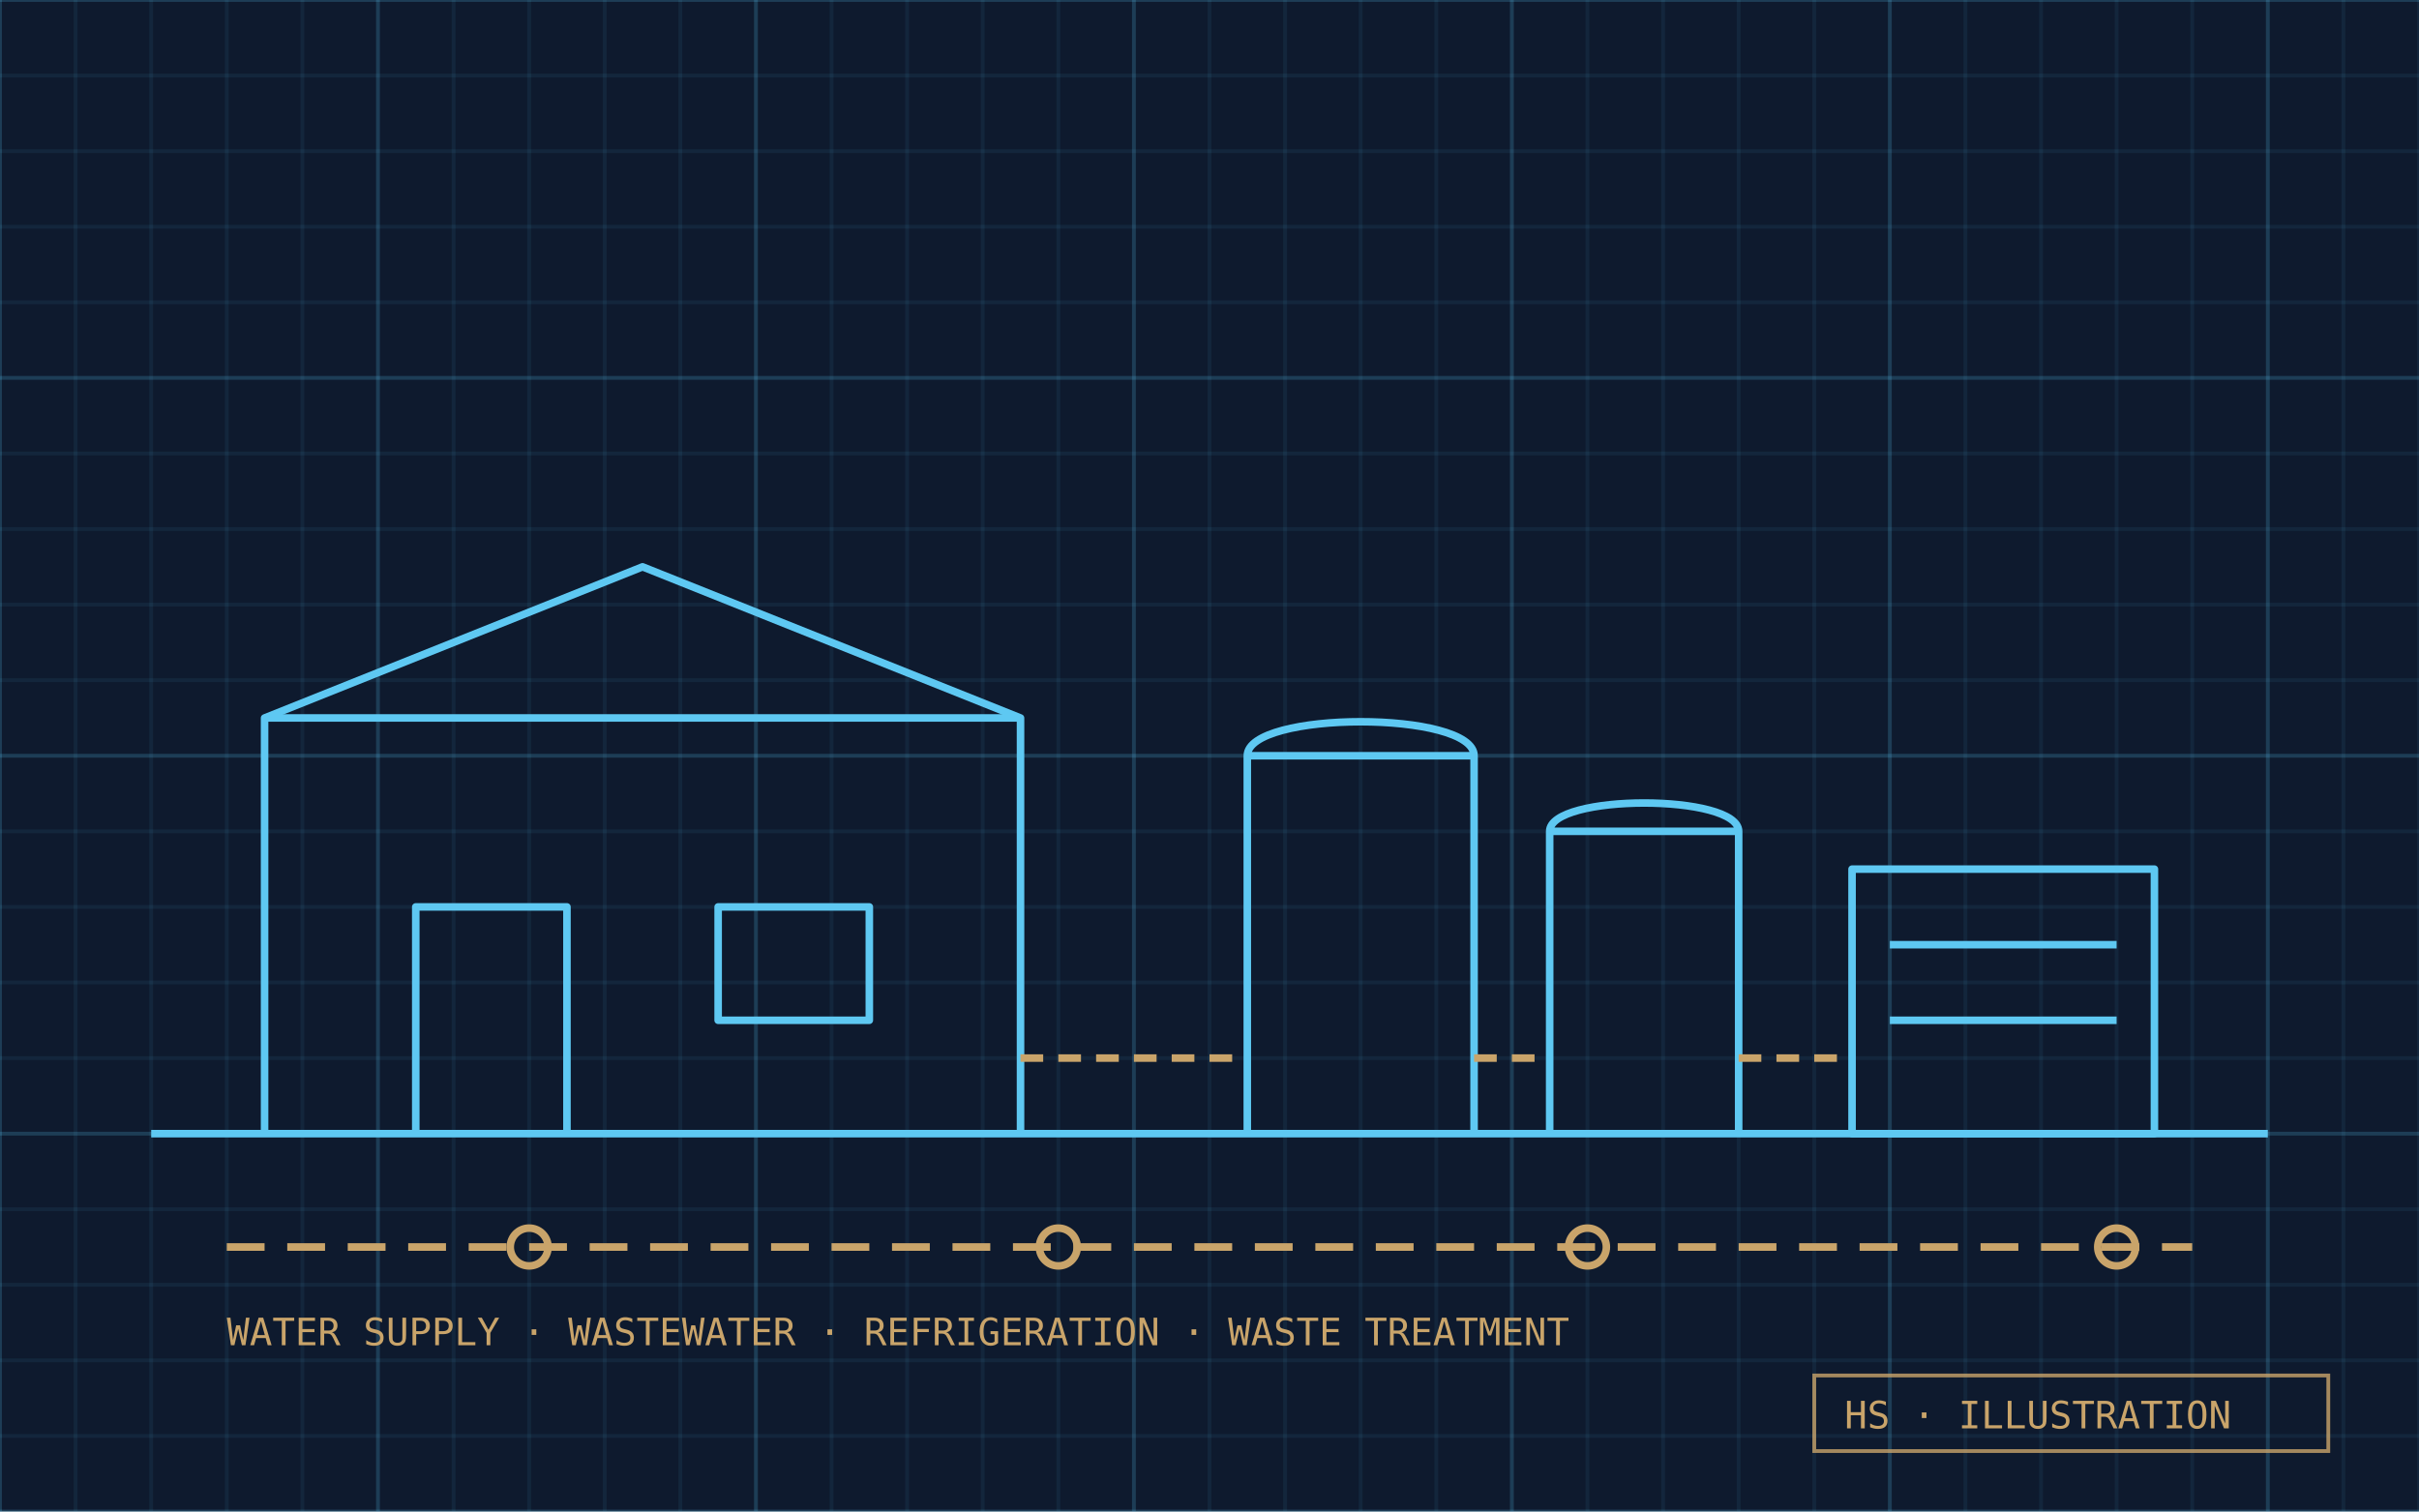
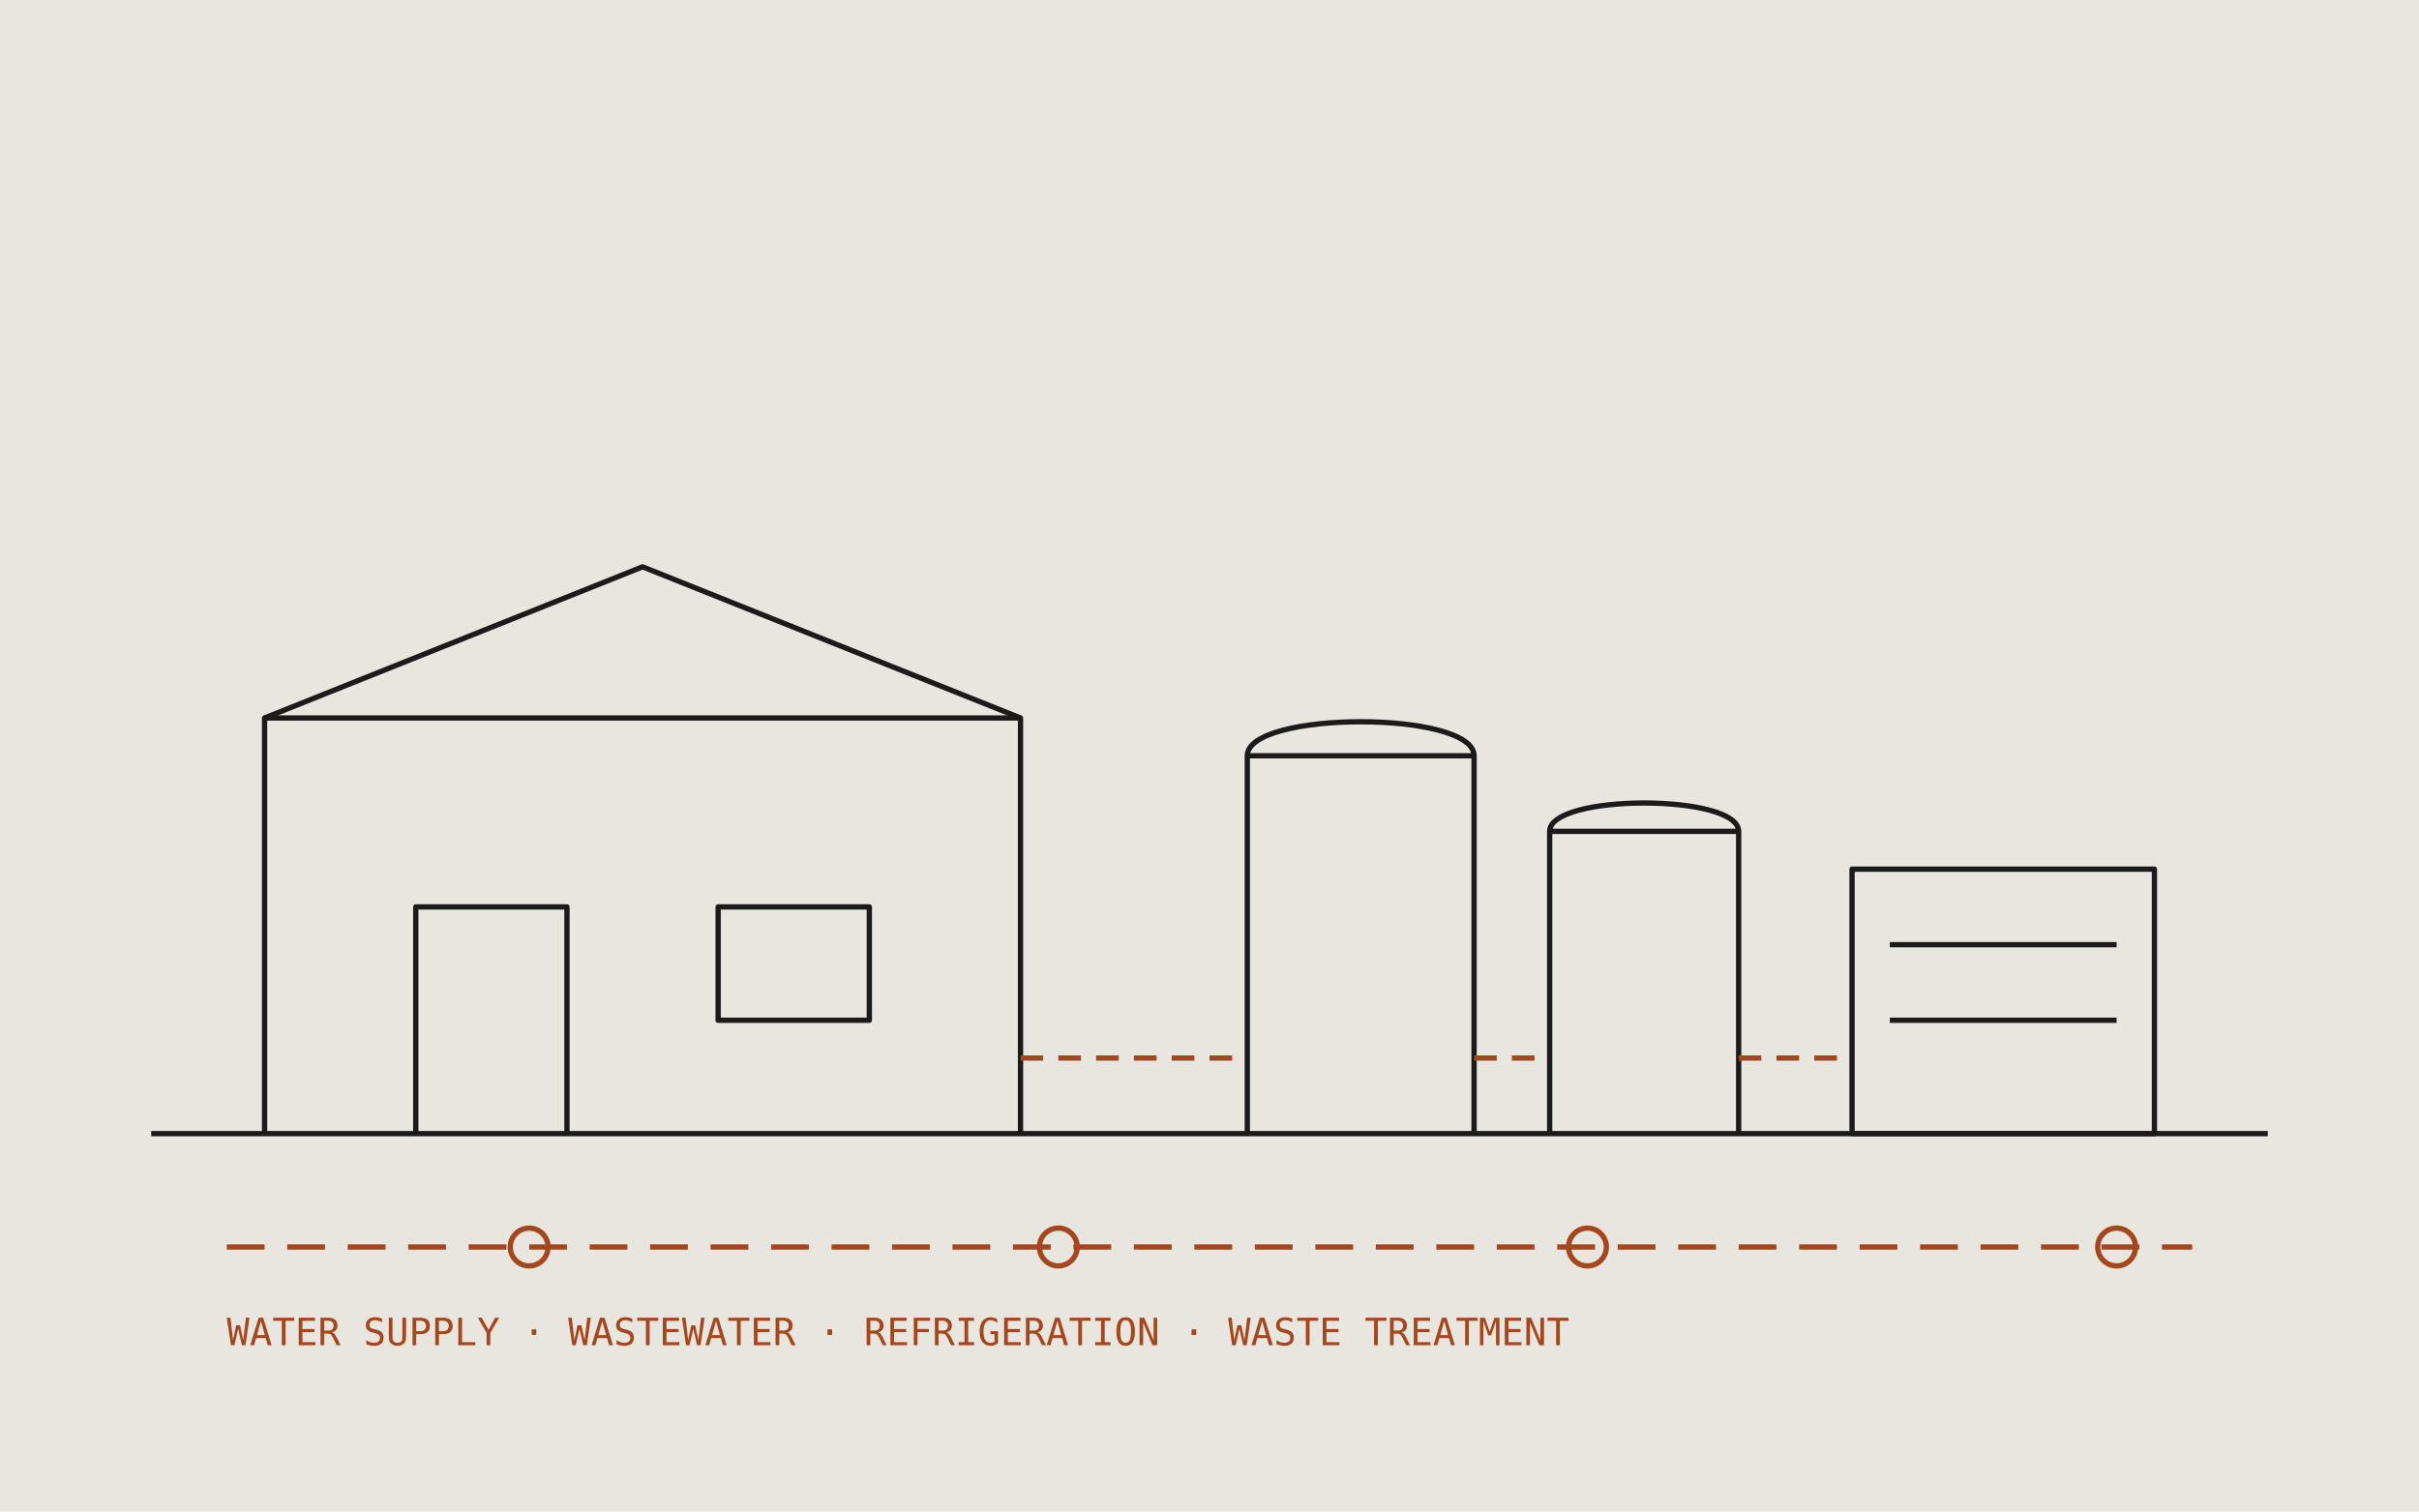
<svg xmlns="http://www.w3.org/2000/svg" viewBox="0 0 640 400" role="img" aria-label="Slaughterhouse and utilities infrastructure (illustration)">
-   <rect width="640" height="400" fill="#0E1A2E" />
-   <g stroke="#5EC8F2" stroke-opacity=".07">
-     <path d="M0 0V400" />
-     <path d="M20 0V400" />
-     <path d="M40 0V400" />
-     <path d="M60 0V400" />
-     <path d="M80 0V400" />
-     <path d="M100 0V400" />
-     <path d="M120 0V400" />
-     <path d="M140 0V400" />
-     <path d="M160 0V400" />
-     <path d="M180 0V400" />
-     <path d="M200 0V400" />
-     <path d="M220 0V400" />
-     <path d="M240 0V400" />
-     <path d="M260 0V400" />
-     <path d="M280 0V400" />
-     <path d="M300 0V400" />
-     <path d="M320 0V400" />
-     <path d="M340 0V400" />
-     <path d="M360 0V400" />
-     <path d="M380 0V400" />
-     <path d="M400 0V400" />
-     <path d="M420 0V400" />
-     <path d="M440 0V400" />
-     <path d="M460 0V400" />
-     <path d="M480 0V400" />
-     <path d="M500 0V400" />
-     <path d="M520 0V400" />
-     <path d="M540 0V400" />
-     <path d="M560 0V400" />
-     <path d="M580 0V400" />
-     <path d="M600 0V400" />
-     <path d="M620 0V400" />
-     <path d="M640 0V400" />
-     <path d="M0 0H640" />
-     <path d="M0 20H640" />
-     <path d="M0 40H640" />
-     <path d="M0 60H640" />
-     <path d="M0 80H640" />
-     <path d="M0 100H640" />
-     <path d="M0 120H640" />
-     <path d="M0 140H640" />
-     <path d="M0 160H640" />
-     <path d="M0 180H640" />
-     <path d="M0 200H640" />
-     <path d="M0 220H640" />
-     <path d="M0 240H640" />
-     <path d="M0 260H640" />
-     <path d="M0 280H640" />
-     <path d="M0 300H640" />
-     <path d="M0 320H640" />
-     <path d="M0 340H640" />
-     <path d="M0 360H640" />
-     <path d="M0 380H640" />
-     <path d="M0 400H640" />
-   </g>
-   <g stroke="#5EC8F2" stroke-opacity=".14">
-     <path d="M0 0V400" />
-     <path d="M100 0V400" />
-     <path d="M200 0V400" />
-     <path d="M300 0V400" />
-     <path d="M400 0V400" />
-     <path d="M500 0V400" />
-     <path d="M600 0V400" />
-     <path d="M0 0H640" />
-     <path d="M0 100H640" />
-     <path d="M0 200H640" />
-     <path d="M0 300H640" />
-     <path d="M0 400H640" />
-   </g>
-   <g fill="none" stroke="#5EC8F2" stroke-width="2" stroke-linejoin="round">
+   <rect width="640" height="400" fill="#E9E6DF" />
+   <g fill="none" stroke="#1B1B1B" stroke-width="1.4" stroke-linejoin="round">
    <path d="M40 300H600" />
    <path d="M70 300V190L170 150 270 190V300" />
    <path d="M70 190H270" />
    <path d="M110 300V240h40v60M190 240h40v30h-40z" />
    <path d="M330 300V200h60v100M330 200c0-12 60-12 60 0" />
    <path d="M410 300V220h50v80M410 220c0-10 50-10 50 0" />
    <path d="M490 300V230h80v70z" />
    <path d="M500 250h60M500 270h60" />
-     <path d="M270 280H330M390 280H410M460 280H490" stroke="#C9A46A" stroke-dasharray="6 4" />
-     <path d="M60 330H580" stroke="#C9A46A" stroke-dasharray="10 6" />
-     <circle cx="140" cy="330" r="5" stroke="#C9A46A" />
-     <circle cx="280" cy="330" r="5" stroke="#C9A46A" />
-     <circle cx="420" cy="330" r="5" stroke="#C9A46A" />
-     <circle cx="560" cy="330" r="5" stroke="#C9A46A" />
-     <text x="60" y="356" font-family="ui-monospace,Consolas,monospace" font-size="10" fill="#C9A46A" fill-opacity="1" stroke="none" text-anchor="start">WATER SUPPLY · WASTEWATER · REFRIGERATION · WASTE TREATMENT</text>
+     <path d="M270 280H330M390 280H410M460 280H490" stroke="#A4471F" stroke-dasharray="6 4" />
+     <path d="M60 330H580" stroke="#A4471F" stroke-dasharray="10 6" />
+     <circle cx="140" cy="330" r="5" stroke="#A4471F" />
+     <circle cx="280" cy="330" r="5" stroke="#A4471F" />
+     <circle cx="420" cy="330" r="5" stroke="#A4471F" />
+     <circle cx="560" cy="330" r="5" stroke="#A4471F" />
+     <text x="60" y="356" font-family="ui-monospace,Consolas,monospace" font-size="10" fill="#A4471F" fill-opacity="1" stroke="none" text-anchor="start">WATER SUPPLY · WASTEWATER · REFRIGERATION · WASTE TREATMENT</text>
  </g>
-   <path d="M480 364h136v20h-136z" fill="none" stroke="#C9A46A" stroke-opacity=".8" />
-   <text x="488" y="378" font-family="ui-monospace,Consolas,monospace" font-size="10" fill="#C9A46A">HS · ILLUSTRATION</text>
</svg>
